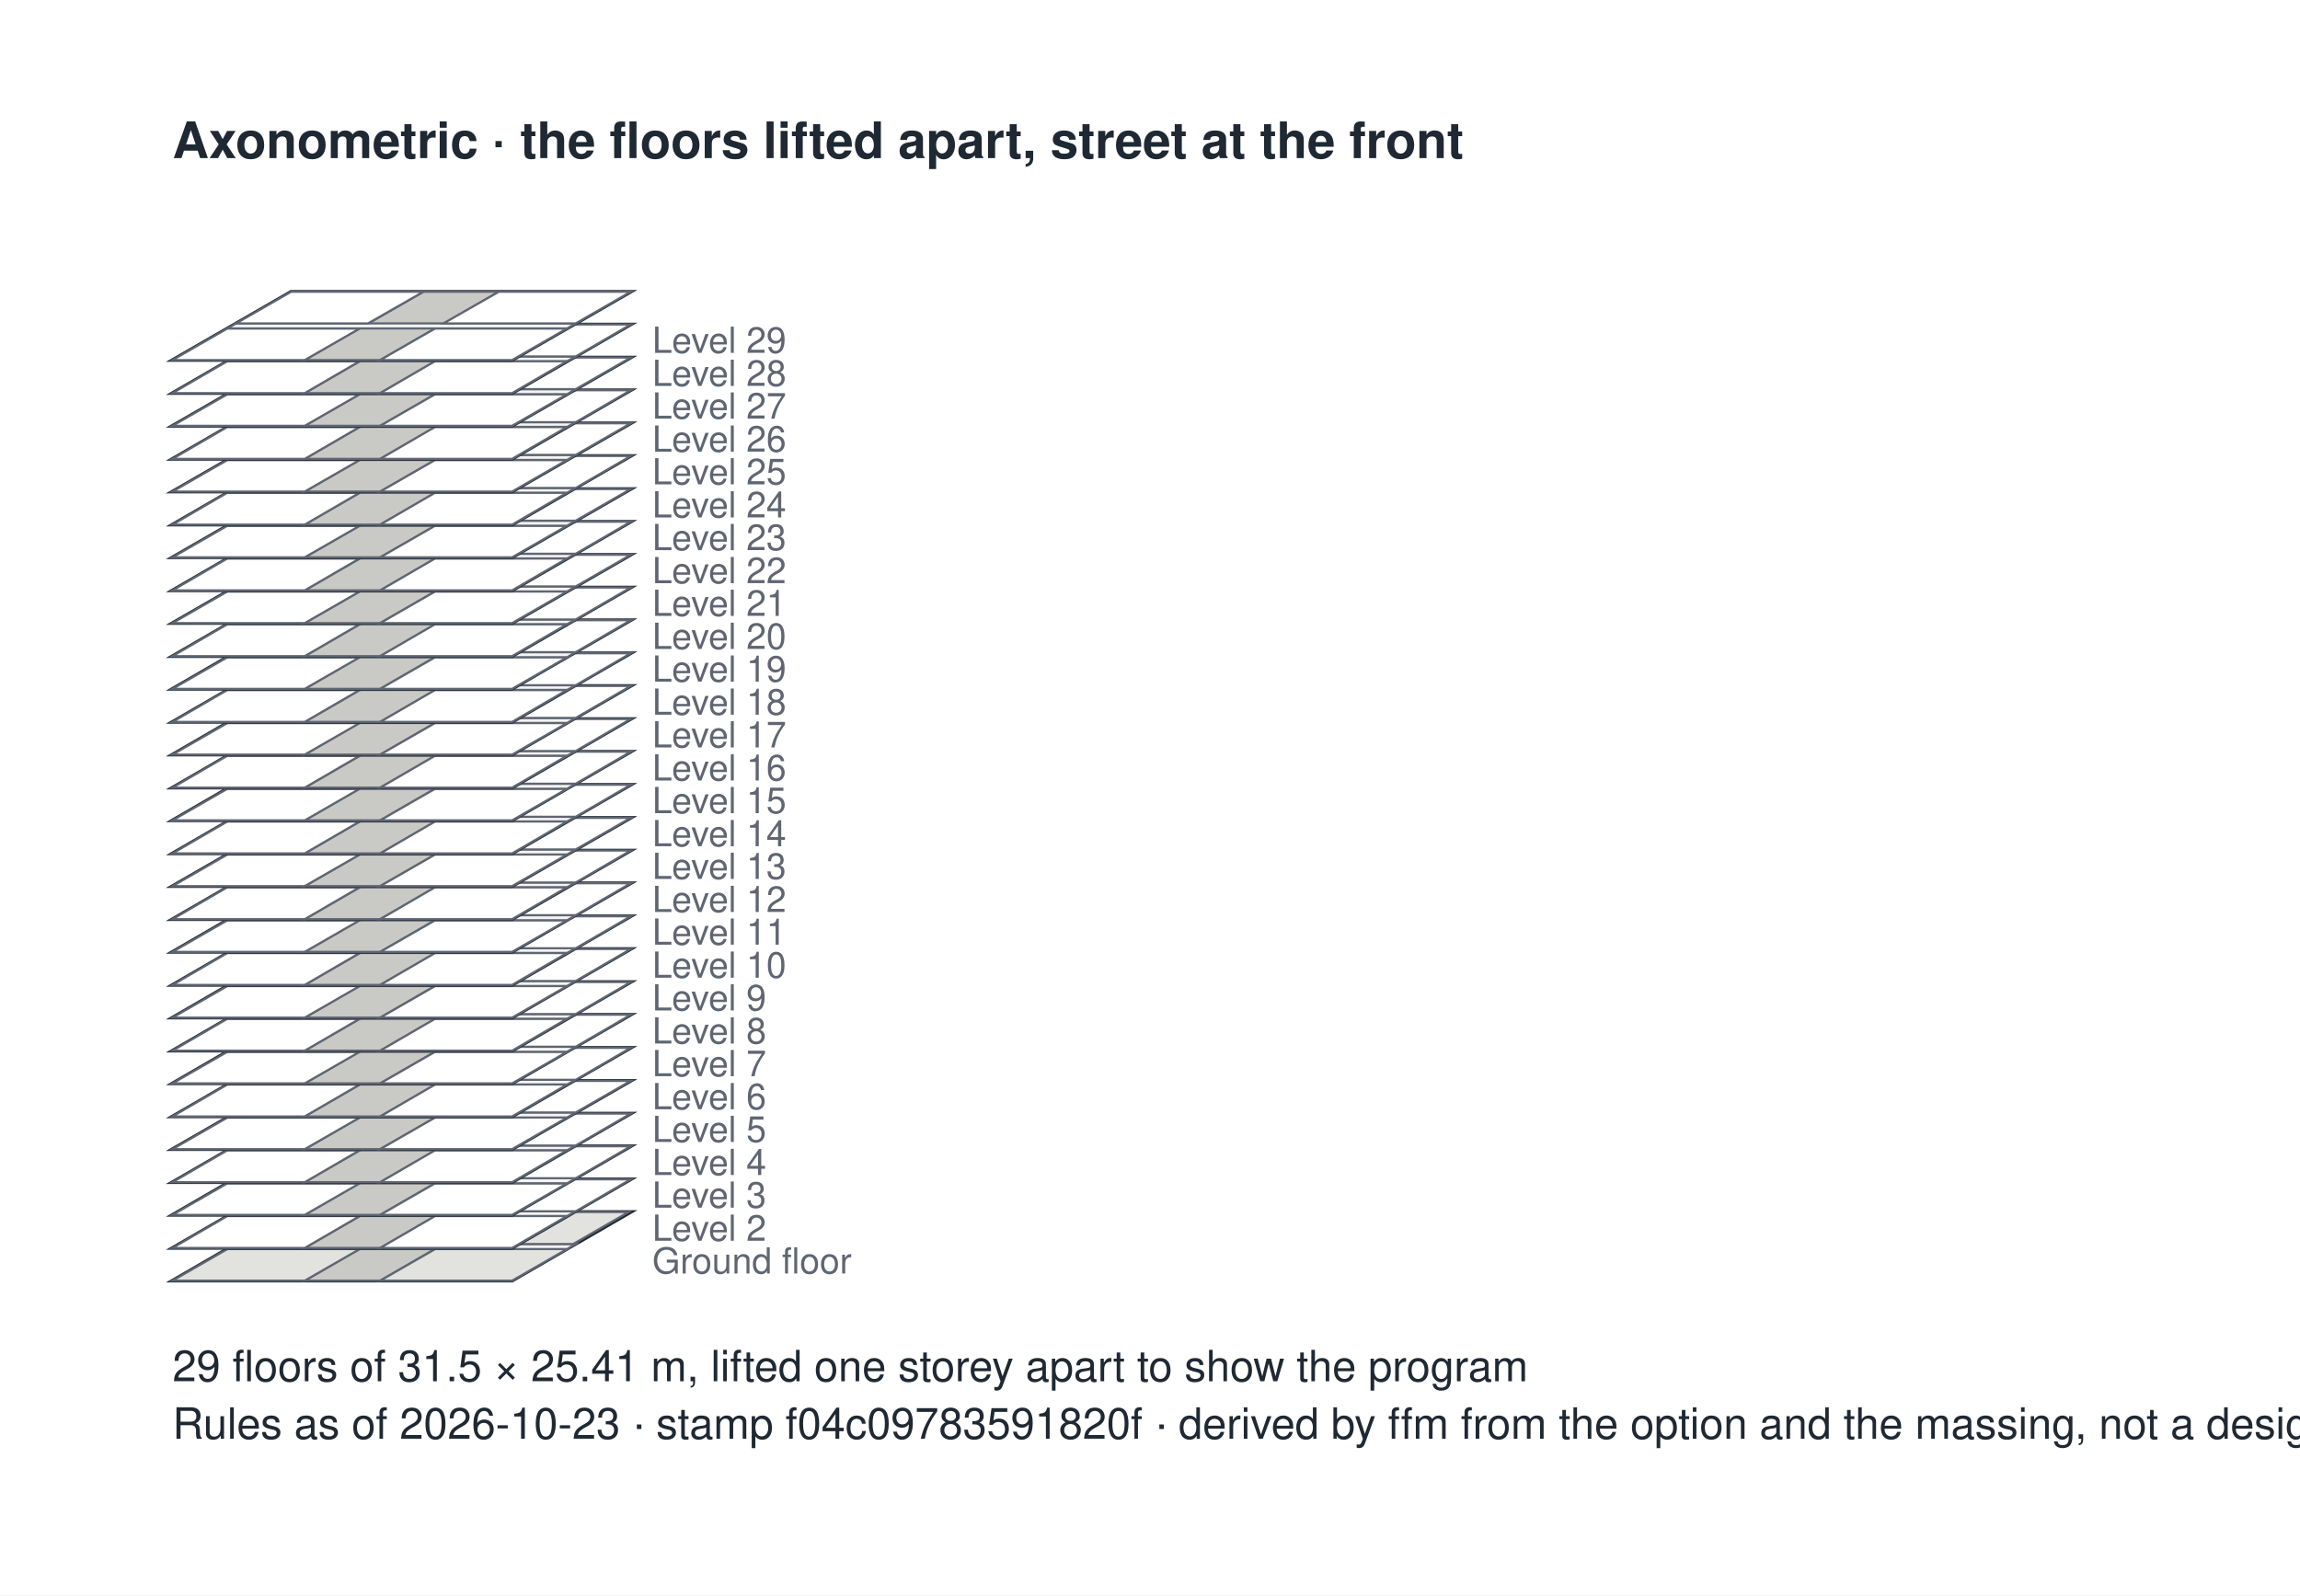
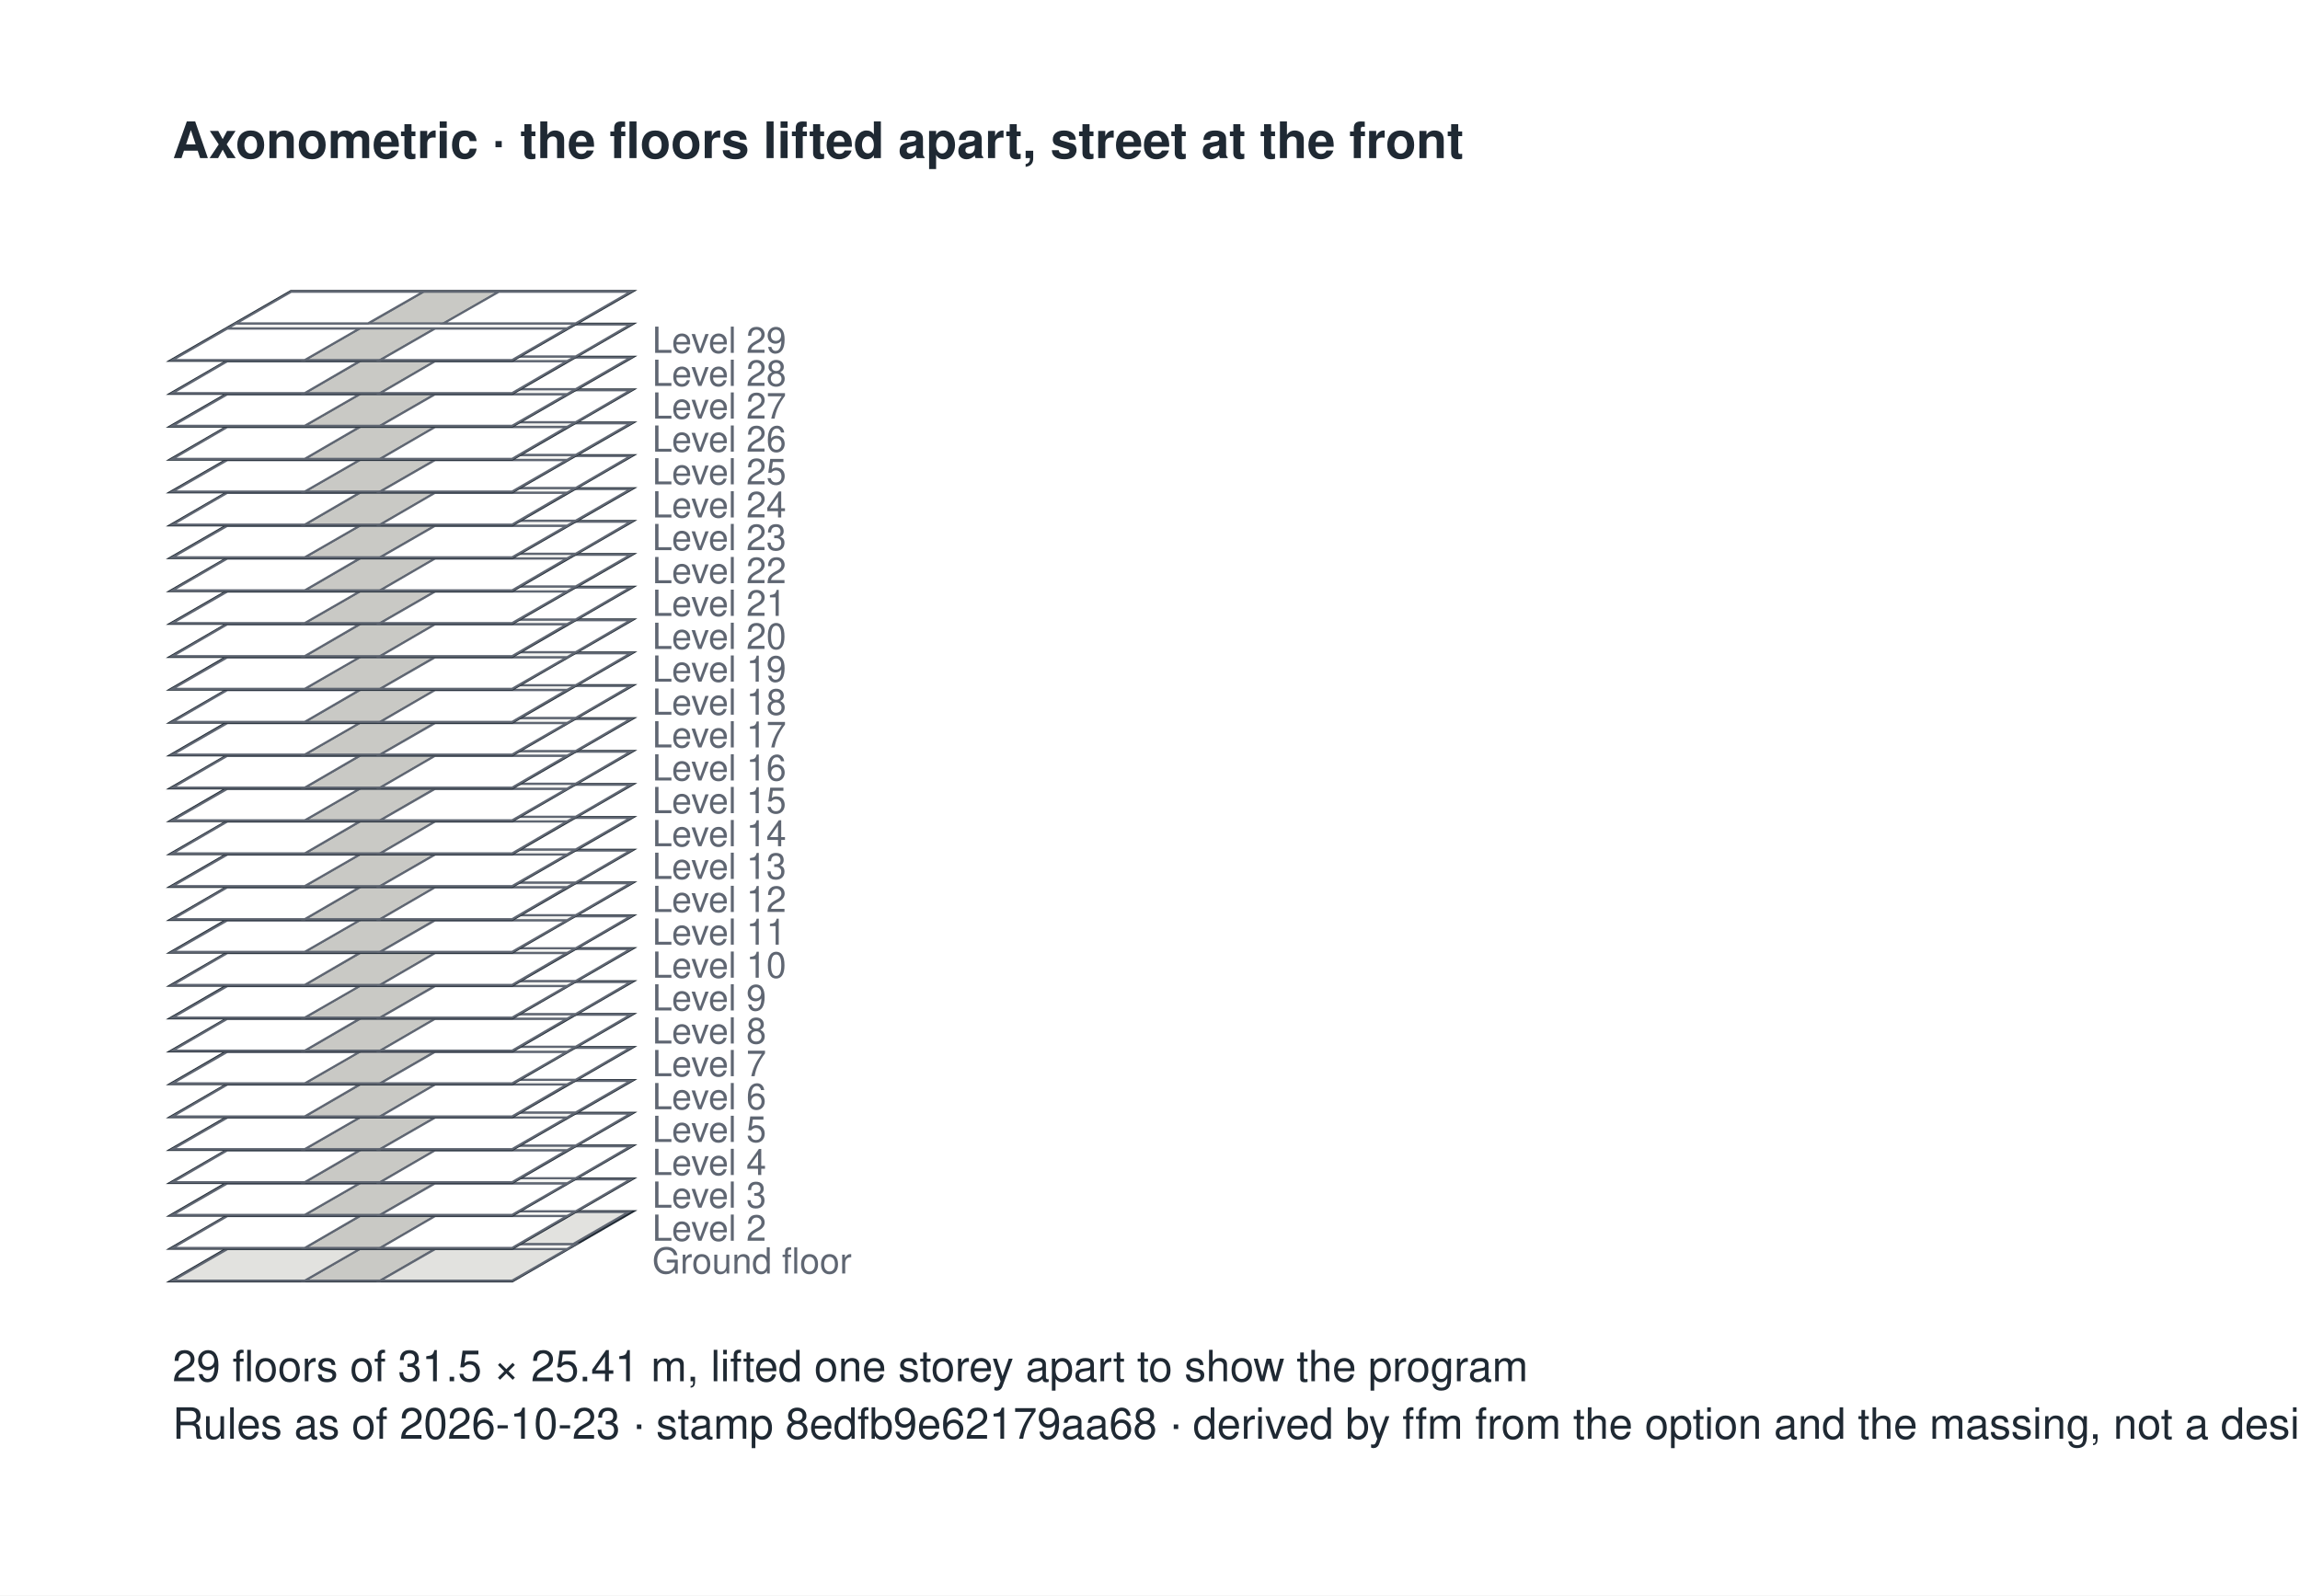
<svg xmlns="http://www.w3.org/2000/svg" width="640" height="444" viewBox="0 0 640 444" font-family="IBM Plex Sans, Helvetica, Arial, sans-serif" font-size="12" fill="#1f2933" role="img" aria-label="Axonometric of the stacked floors">
  <rect width="100%" height="100%" fill="#ffffff" />
  <text x="48" y="44" font-size="14" font-weight="600">Axonometric · the floors lifted apart, street at the front</text>
  <polygon points="81.0,337.3 175.5,337.3 142.5,356.4 48.0,356.4" fill="#f4f4f2" stroke="#1f2933" stroke-width="1" />
  <polygon points="117.8,337.3 138.8,337.3 105.8,356.4 84.8,356.4" fill="#c9c9c5" stroke="#5f6672" stroke-width="0.6" />
  <polygon points="63.3,347.6 100.1,347.6 84.8,356.4 48.0,356.4" fill="#e2e2df" stroke="#5f6672" stroke-width="0.6" />
  <polygon points="121.1,347.6 157.8,347.6 142.5,356.4 105.8,356.4" fill="#e2e2df" stroke="#5f6672" stroke-width="0.6" />
  <polygon points="65.7,346.2 160.2,346.2 157.8,347.6 63.3,347.6" fill="#f4f4f2" stroke="#5f6672" stroke-width="0.6" />
  <polygon points="81.0,337.3 117.8,337.3 102.4,346.2 65.7,346.2" fill="#e2e2df" stroke="#5f6672" stroke-width="0.6" />
  <polygon points="138.8,337.3 174.9,337.3 159.5,346.2 123.4,346.2" fill="#e2e2df" stroke="#5f6672" stroke-width="0.6" />
  <text x="181.5" y="354.4" font-size="10" fill="#5f6672">Ground floor</text>
  <polygon points="81.0,328.2 175.5,328.2 142.5,347.3 48.0,347.3" fill="#f4f4f2" stroke="#1f2933" stroke-width="1" />
  <polygon points="117.8,328.2 138.8,328.2 105.8,347.3 84.8,347.3" fill="#c9c9c5" stroke="#5f6672" stroke-width="0.6" />
  <polygon points="63.3,338.4 100.1,338.4 84.8,347.3 48.0,347.3" fill="#ffffff" stroke="#5f6672" stroke-width="0.6" />
  <polygon points="121.1,338.4 157.8,338.4 142.5,347.3 105.8,347.3" fill="#ffffff" stroke="#5f6672" stroke-width="0.6" />
  <polygon points="65.7,337.1 160.2,337.1 157.8,338.4 63.3,338.4" fill="#f4f4f2" stroke="#5f6672" stroke-width="0.6" />
  <polygon points="81.0,328.2 117.8,328.2 102.4,337.1 65.7,337.1" fill="#ffffff" stroke="#5f6672" stroke-width="0.6" />
  <polygon points="138.8,328.2 175.5,328.2 160.2,337.1 123.4,337.1" fill="#ffffff" stroke="#5f6672" stroke-width="0.6" />
  <text x="181.5" y="345.3" font-size="10" fill="#5f6672">Level 2</text>
  <polygon points="81.0,319.0 175.5,319.0 142.5,338.1 48.0,338.1" fill="#f4f4f2" stroke="#1f2933" stroke-width="1" />
  <polygon points="117.8,319.0 138.8,319.0 105.8,338.1 84.8,338.1" fill="#c9c9c5" stroke="#5f6672" stroke-width="0.6" />
  <polygon points="63.3,329.3 100.1,329.3 84.8,338.1 48.0,338.1" fill="#ffffff" stroke="#5f6672" stroke-width="0.6" />
  <polygon points="121.1,329.3 157.8,329.3 142.5,338.1 105.8,338.1" fill="#ffffff" stroke="#5f6672" stroke-width="0.6" />
  <polygon points="65.7,327.9 160.2,327.9 157.8,329.3 63.3,329.3" fill="#f4f4f2" stroke="#5f6672" stroke-width="0.6" />
  <polygon points="81.0,319.0 117.8,319.0 102.4,327.9 65.7,327.9" fill="#ffffff" stroke="#5f6672" stroke-width="0.6" />
  <polygon points="138.8,319.0 175.5,319.0 160.2,327.9 123.4,327.9" fill="#ffffff" stroke="#5f6672" stroke-width="0.6" />
  <text x="181.5" y="336.1" font-size="10" fill="#5f6672">Level 3</text>
  <polygon points="81.0,309.9 175.5,309.9 142.5,329.0 48.0,329.0" fill="#f4f4f2" stroke="#1f2933" stroke-width="1" />
  <polygon points="117.8,309.9 138.8,309.9 105.8,329.0 84.8,329.0" fill="#c9c9c5" stroke="#5f6672" stroke-width="0.6" />
  <polygon points="63.3,320.1 100.1,320.1 84.8,329.0 48.0,329.0" fill="#ffffff" stroke="#5f6672" stroke-width="0.6" />
  <polygon points="121.1,320.1 157.8,320.1 142.5,329.0 105.8,329.0" fill="#ffffff" stroke="#5f6672" stroke-width="0.6" />
  <polygon points="65.7,318.8 160.2,318.8 157.8,320.1 63.3,320.1" fill="#f4f4f2" stroke="#5f6672" stroke-width="0.6" />
  <polygon points="81.0,309.9 117.8,309.9 102.4,318.8 65.7,318.8" fill="#ffffff" stroke="#5f6672" stroke-width="0.6" />
  <polygon points="138.8,309.9 175.5,309.9 160.2,318.8 123.4,318.8" fill="#ffffff" stroke="#5f6672" stroke-width="0.6" />
  <text x="181.5" y="327.0" font-size="10" fill="#5f6672">Level 4</text>
  <polygon points="81.0,300.8 175.5,300.8 142.5,319.8 48.0,319.8" fill="#f4f4f2" stroke="#1f2933" stroke-width="1" />
  <polygon points="117.8,300.8 138.8,300.8 105.8,319.8 84.8,319.8" fill="#c9c9c5" stroke="#5f6672" stroke-width="0.6" />
  <polygon points="63.3,311.0 100.1,311.0 84.8,319.8 48.0,319.8" fill="#ffffff" stroke="#5f6672" stroke-width="0.6" />
  <polygon points="121.1,311.0 157.8,311.0 142.5,319.8 105.8,319.8" fill="#ffffff" stroke="#5f6672" stroke-width="0.6" />
  <polygon points="65.7,309.6 160.2,309.6 157.8,311.0 63.3,311.0" fill="#f4f4f2" stroke="#5f6672" stroke-width="0.6" />
  <polygon points="81.0,300.8 117.8,300.8 102.4,309.6 65.7,309.6" fill="#ffffff" stroke="#5f6672" stroke-width="0.6" />
  <polygon points="138.8,300.8 175.5,300.8 160.2,309.6 123.4,309.6" fill="#ffffff" stroke="#5f6672" stroke-width="0.6" />
  <text x="181.5" y="317.8" font-size="10" fill="#5f6672">Level 5</text>
  <polygon points="81.0,291.6 175.5,291.6 142.5,310.7 48.0,310.7" fill="#f4f4f2" stroke="#1f2933" stroke-width="1" />
  <polygon points="117.8,291.6 138.8,291.6 105.8,310.7 84.8,310.7" fill="#c9c9c5" stroke="#5f6672" stroke-width="0.6" />
  <polygon points="63.3,301.8 100.1,301.8 84.8,310.7 48.0,310.7" fill="#ffffff" stroke="#5f6672" stroke-width="0.6" />
  <polygon points="121.1,301.8 157.8,301.8 142.5,310.7 105.8,310.7" fill="#ffffff" stroke="#5f6672" stroke-width="0.6" />
  <polygon points="65.7,300.5 160.2,300.5 157.8,301.8 63.3,301.8" fill="#f4f4f2" stroke="#5f6672" stroke-width="0.6" />
  <polygon points="81.0,291.6 117.8,291.6 102.4,300.5 65.7,300.5" fill="#ffffff" stroke="#5f6672" stroke-width="0.6" />
  <polygon points="138.8,291.6 175.5,291.6 160.2,300.5 123.4,300.5" fill="#ffffff" stroke="#5f6672" stroke-width="0.6" />
  <text x="181.5" y="308.7" font-size="10" fill="#5f6672">Level 6</text>
  <polygon points="81.0,282.4 175.5,282.4 142.5,301.5 48.0,301.5" fill="#f4f4f2" stroke="#1f2933" stroke-width="1" />
  <polygon points="117.8,282.4 138.8,282.4 105.8,301.5 84.8,301.5" fill="#c9c9c5" stroke="#5f6672" stroke-width="0.6" />
  <polygon points="63.3,292.7 100.1,292.7 84.8,301.5 48.0,301.5" fill="#ffffff" stroke="#5f6672" stroke-width="0.6" />
  <polygon points="121.1,292.7 157.8,292.7 142.5,301.5 105.8,301.5" fill="#ffffff" stroke="#5f6672" stroke-width="0.6" />
  <polygon points="65.7,291.3 160.2,291.3 157.8,292.7 63.3,292.7" fill="#f4f4f2" stroke="#5f6672" stroke-width="0.6" />
  <polygon points="81.0,282.4 117.8,282.4 102.4,291.3 65.7,291.3" fill="#ffffff" stroke="#5f6672" stroke-width="0.6" />
  <polygon points="138.8,282.4 175.5,282.4 160.2,291.3 123.4,291.3" fill="#ffffff" stroke="#5f6672" stroke-width="0.6" />
  <text x="181.5" y="299.5" font-size="10" fill="#5f6672">Level 7</text>
  <polygon points="81.0,273.3 175.5,273.3 142.5,292.4 48.0,292.4" fill="#f4f4f2" stroke="#1f2933" stroke-width="1" />
  <polygon points="117.8,273.3 138.8,273.3 105.8,292.4 84.8,292.4" fill="#c9c9c5" stroke="#5f6672" stroke-width="0.6" />
  <polygon points="63.3,283.5 100.1,283.5 84.8,292.4 48.0,292.4" fill="#ffffff" stroke="#5f6672" stroke-width="0.6" />
  <polygon points="121.1,283.5 157.8,283.5 142.5,292.4 105.8,292.4" fill="#ffffff" stroke="#5f6672" stroke-width="0.6" />
  <polygon points="65.7,282.2 160.2,282.2 157.8,283.5 63.3,283.5" fill="#f4f4f2" stroke="#5f6672" stroke-width="0.6" />
  <polygon points="81.0,273.3 117.8,273.3 102.4,282.2 65.7,282.2" fill="#ffffff" stroke="#5f6672" stroke-width="0.6" />
  <polygon points="138.8,273.3 175.5,273.3 160.2,282.2 123.4,282.2" fill="#ffffff" stroke="#5f6672" stroke-width="0.6" />
  <text x="181.5" y="290.4" font-size="10" fill="#5f6672">Level 8</text>
  <polygon points="81.0,264.1 175.5,264.1 142.5,283.2 48.0,283.2" fill="#f4f4f2" stroke="#1f2933" stroke-width="1" />
  <polygon points="117.8,264.1 138.8,264.1 105.8,283.2 84.8,283.2" fill="#c9c9c5" stroke="#5f6672" stroke-width="0.6" />
  <polygon points="63.3,274.4 100.1,274.4 84.8,283.2 48.0,283.2" fill="#ffffff" stroke="#5f6672" stroke-width="0.6" />
  <polygon points="121.1,274.4 157.8,274.4 142.5,283.2 105.8,283.2" fill="#ffffff" stroke="#5f6672" stroke-width="0.6" />
  <polygon points="65.7,273.0 160.2,273.0 157.8,274.4 63.3,274.4" fill="#f4f4f2" stroke="#5f6672" stroke-width="0.6" />
  <polygon points="81.0,264.1 117.8,264.1 102.4,273.0 65.7,273.0" fill="#ffffff" stroke="#5f6672" stroke-width="0.6" />
  <polygon points="138.8,264.1 175.5,264.1 160.2,273.0 123.4,273.0" fill="#ffffff" stroke="#5f6672" stroke-width="0.6" />
  <text x="181.5" y="281.2" font-size="10" fill="#5f6672">Level 9</text>
  <polygon points="81.0,255.0 175.5,255.0 142.5,274.1 48.0,274.1" fill="#f4f4f2" stroke="#1f2933" stroke-width="1" />
  <polygon points="117.8,255.0 138.8,255.0 105.8,274.1 84.8,274.1" fill="#c9c9c5" stroke="#5f6672" stroke-width="0.6" />
  <polygon points="63.3,265.2 100.1,265.2 84.8,274.1 48.0,274.1" fill="#ffffff" stroke="#5f6672" stroke-width="0.6" />
  <polygon points="121.1,265.2 157.8,265.2 142.5,274.1 105.8,274.1" fill="#ffffff" stroke="#5f6672" stroke-width="0.6" />
  <polygon points="65.7,263.9 160.2,263.9 157.8,265.2 63.3,265.2" fill="#f4f4f2" stroke="#5f6672" stroke-width="0.6" />
  <polygon points="81.0,255.0 117.8,255.0 102.4,263.9 65.7,263.9" fill="#ffffff" stroke="#5f6672" stroke-width="0.6" />
  <polygon points="138.8,255.0 175.5,255.0 160.2,263.9 123.4,263.9" fill="#ffffff" stroke="#5f6672" stroke-width="0.6" />
  <text x="181.5" y="272.1" font-size="10" fill="#5f6672">Level 10</text>
  <polygon points="81.0,245.8 175.5,245.8 142.5,264.9 48.0,264.9" fill="#f4f4f2" stroke="#1f2933" stroke-width="1" />
  <polygon points="117.8,245.8 138.8,245.8 105.8,264.9 84.8,264.9" fill="#c9c9c5" stroke="#5f6672" stroke-width="0.6" />
  <polygon points="63.3,256.1 100.1,256.1 84.8,264.9 48.0,264.9" fill="#ffffff" stroke="#5f6672" stroke-width="0.6" />
  <polygon points="121.1,256.1 157.8,256.1 142.5,264.9 105.8,264.9" fill="#ffffff" stroke="#5f6672" stroke-width="0.6" />
  <polygon points="65.7,254.7 160.2,254.7 157.8,256.1 63.3,256.1" fill="#f4f4f2" stroke="#5f6672" stroke-width="0.6" />
  <polygon points="81.0,245.8 117.8,245.8 102.4,254.7 65.7,254.7" fill="#ffffff" stroke="#5f6672" stroke-width="0.6" />
  <polygon points="138.8,245.8 175.5,245.8 160.2,254.7 123.4,254.7" fill="#ffffff" stroke="#5f6672" stroke-width="0.6" />
  <text x="181.5" y="262.9" font-size="10" fill="#5f6672">Level 11</text>
  <polygon points="81.0,236.7 175.5,236.7 142.5,255.8 48.0,255.8" fill="#f4f4f2" stroke="#1f2933" stroke-width="1" />
  <polygon points="117.8,236.7 138.8,236.7 105.8,255.8 84.8,255.8" fill="#c9c9c5" stroke="#5f6672" stroke-width="0.6" />
  <polygon points="63.3,246.9 100.1,246.9 84.8,255.8 48.0,255.8" fill="#ffffff" stroke="#5f6672" stroke-width="0.6" />
  <polygon points="121.1,246.9 157.8,246.9 142.5,255.8 105.8,255.8" fill="#ffffff" stroke="#5f6672" stroke-width="0.6" />
  <polygon points="65.7,245.6 160.2,245.6 157.8,246.9 63.3,246.9" fill="#f4f4f2" stroke="#5f6672" stroke-width="0.6" />
  <polygon points="81.0,236.7 117.8,236.7 102.4,245.6 65.7,245.6" fill="#ffffff" stroke="#5f6672" stroke-width="0.6" />
  <polygon points="138.8,236.7 175.5,236.7 160.2,245.6 123.4,245.6" fill="#ffffff" stroke="#5f6672" stroke-width="0.6" />
  <text x="181.5" y="253.8" font-size="10" fill="#5f6672">Level 12</text>
  <polygon points="81.0,227.6 175.5,227.6 142.5,246.6 48.0,246.6" fill="#f4f4f2" stroke="#1f2933" stroke-width="1" />
  <polygon points="117.8,227.6 138.8,227.6 105.8,246.6 84.8,246.6" fill="#c9c9c5" stroke="#5f6672" stroke-width="0.6" />
  <polygon points="63.3,237.8 100.1,237.8 84.8,246.6 48.0,246.6" fill="#ffffff" stroke="#5f6672" stroke-width="0.6" />
  <polygon points="121.1,237.8 157.8,237.8 142.5,246.6 105.8,246.6" fill="#ffffff" stroke="#5f6672" stroke-width="0.6" />
  <polygon points="65.7,236.4 160.2,236.4 157.8,237.8 63.3,237.8" fill="#f4f4f2" stroke="#5f6672" stroke-width="0.6" />
  <polygon points="81.0,227.6 117.8,227.6 102.4,236.4 65.7,236.4" fill="#ffffff" stroke="#5f6672" stroke-width="0.6" />
  <polygon points="138.8,227.6 175.5,227.6 160.2,236.4 123.4,236.4" fill="#ffffff" stroke="#5f6672" stroke-width="0.6" />
  <text x="181.5" y="244.6" font-size="10" fill="#5f6672">Level 13</text>
  <polygon points="81.0,218.4 175.5,218.4 142.5,237.5 48.0,237.5" fill="#f4f4f2" stroke="#1f2933" stroke-width="1" />
  <polygon points="117.8,218.4 138.8,218.4 105.8,237.5 84.8,237.5" fill="#c9c9c5" stroke="#5f6672" stroke-width="0.6" />
  <polygon points="63.3,228.6 100.1,228.6 84.8,237.5 48.0,237.5" fill="#ffffff" stroke="#5f6672" stroke-width="0.6" />
  <polygon points="121.1,228.6 157.8,228.6 142.5,237.5 105.8,237.5" fill="#ffffff" stroke="#5f6672" stroke-width="0.6" />
  <polygon points="65.7,227.3 160.2,227.3 157.8,228.6 63.3,228.6" fill="#f4f4f2" stroke="#5f6672" stroke-width="0.6" />
  <polygon points="81.0,218.4 117.8,218.4 102.4,227.3 65.7,227.3" fill="#ffffff" stroke="#5f6672" stroke-width="0.6" />
  <polygon points="138.8,218.4 175.5,218.4 160.2,227.3 123.4,227.3" fill="#ffffff" stroke="#5f6672" stroke-width="0.6" />
  <text x="181.5" y="235.5" font-size="10" fill="#5f6672">Level 14</text>
  <polygon points="81.0,209.2 175.5,209.2 142.5,228.3 48.0,228.3" fill="#f4f4f2" stroke="#1f2933" stroke-width="1" />
  <polygon points="117.8,209.2 138.8,209.2 105.8,228.3 84.8,228.3" fill="#c9c9c5" stroke="#5f6672" stroke-width="0.6" />
  <polygon points="63.3,219.5 100.1,219.5 84.8,228.3 48.0,228.3" fill="#ffffff" stroke="#5f6672" stroke-width="0.6" />
  <polygon points="121.1,219.5 157.8,219.5 142.5,228.3 105.8,228.3" fill="#ffffff" stroke="#5f6672" stroke-width="0.6" />
  <polygon points="65.7,218.1 160.2,218.1 157.8,219.5 63.3,219.5" fill="#f4f4f2" stroke="#5f6672" stroke-width="0.6" />
  <polygon points="81.0,209.2 117.8,209.2 102.4,218.1 65.7,218.1" fill="#ffffff" stroke="#5f6672" stroke-width="0.6" />
  <polygon points="138.8,209.2 175.5,209.2 160.2,218.1 123.4,218.1" fill="#ffffff" stroke="#5f6672" stroke-width="0.6" />
  <text x="181.5" y="226.3" font-size="10" fill="#5f6672">Level 15</text>
  <polygon points="81.0,200.1 175.5,200.1 142.5,219.2 48.0,219.2" fill="#f4f4f2" stroke="#1f2933" stroke-width="1" />
  <polygon points="117.8,200.1 138.8,200.1 105.8,219.2 84.8,219.2" fill="#c9c9c5" stroke="#5f6672" stroke-width="0.6" />
  <polygon points="63.3,210.3 100.1,210.3 84.8,219.2 48.0,219.2" fill="#ffffff" stroke="#5f6672" stroke-width="0.6" />
  <polygon points="121.1,210.3 157.8,210.3 142.5,219.2 105.8,219.2" fill="#ffffff" stroke="#5f6672" stroke-width="0.6" />
  <polygon points="65.7,209.0 160.2,209.0 157.8,210.3 63.3,210.3" fill="#f4f4f2" stroke="#5f6672" stroke-width="0.6" />
  <polygon points="81.0,200.1 117.8,200.1 102.4,209.0 65.7,209.0" fill="#ffffff" stroke="#5f6672" stroke-width="0.6" />
  <polygon points="138.8,200.1 175.5,200.1 160.2,209.0 123.4,209.0" fill="#ffffff" stroke="#5f6672" stroke-width="0.6" />
  <text x="181.5" y="217.2" font-size="10" fill="#5f6672">Level 16</text>
  <polygon points="81.0,190.9 175.5,190.9 142.5,210.0 48.0,210.0" fill="#f4f4f2" stroke="#1f2933" stroke-width="1" />
  <polygon points="117.8,190.9 138.8,190.9 105.8,210.0 84.8,210.0" fill="#c9c9c5" stroke="#5f6672" stroke-width="0.6" />
  <polygon points="63.3,201.2 100.1,201.2 84.8,210.0 48.0,210.0" fill="#ffffff" stroke="#5f6672" stroke-width="0.6" />
  <polygon points="121.1,201.2 157.8,201.2 142.5,210.0 105.8,210.0" fill="#ffffff" stroke="#5f6672" stroke-width="0.6" />
  <polygon points="65.7,199.8 160.2,199.8 157.8,201.2 63.3,201.2" fill="#f4f4f2" stroke="#5f6672" stroke-width="0.6" />
  <polygon points="81.0,190.9 117.8,190.9 102.4,199.8 65.7,199.8" fill="#ffffff" stroke="#5f6672" stroke-width="0.6" />
  <polygon points="138.8,190.9 175.5,190.9 160.2,199.8 123.4,199.8" fill="#ffffff" stroke="#5f6672" stroke-width="0.6" />
  <text x="181.5" y="208.0" font-size="10" fill="#5f6672">Level 17</text>
  <polygon points="81.0,181.8 175.5,181.8 142.5,200.9 48.0,200.9" fill="#f4f4f2" stroke="#1f2933" stroke-width="1" />
  <polygon points="117.8,181.8 138.8,181.8 105.8,200.9 84.8,200.9" fill="#c9c9c5" stroke="#5f6672" stroke-width="0.6" />
  <polygon points="63.3,192.0 100.1,192.0 84.8,200.9 48.0,200.9" fill="#ffffff" stroke="#5f6672" stroke-width="0.6" />
  <polygon points="121.1,192.0 157.8,192.0 142.5,200.9 105.8,200.9" fill="#ffffff" stroke="#5f6672" stroke-width="0.6" />
  <polygon points="65.7,190.7 160.2,190.7 157.8,192.0 63.3,192.0" fill="#f4f4f2" stroke="#5f6672" stroke-width="0.6" />
  <polygon points="81.0,181.8 117.8,181.8 102.4,190.7 65.7,190.7" fill="#ffffff" stroke="#5f6672" stroke-width="0.6" />
  <polygon points="138.8,181.8 175.5,181.8 160.2,190.7 123.4,190.7" fill="#ffffff" stroke="#5f6672" stroke-width="0.6" />
  <text x="181.5" y="198.9" font-size="10" fill="#5f6672">Level 18</text>
  <polygon points="81.0,172.6 175.5,172.6 142.5,191.7 48.0,191.7" fill="#f4f4f2" stroke="#1f2933" stroke-width="1" />
  <polygon points="117.8,172.6 138.8,172.6 105.8,191.7 84.8,191.7" fill="#c9c9c5" stroke="#5f6672" stroke-width="0.6" />
  <polygon points="63.3,182.9 100.1,182.9 84.8,191.7 48.0,191.7" fill="#ffffff" stroke="#5f6672" stroke-width="0.6" />
  <polygon points="121.1,182.9 157.8,182.9 142.5,191.7 105.8,191.7" fill="#ffffff" stroke="#5f6672" stroke-width="0.6" />
  <polygon points="65.7,181.5 160.2,181.5 157.8,182.9 63.3,182.9" fill="#f4f4f2" stroke="#5f6672" stroke-width="0.6" />
  <polygon points="81.0,172.6 117.8,172.6 102.4,181.5 65.7,181.5" fill="#ffffff" stroke="#5f6672" stroke-width="0.6" />
  <polygon points="138.8,172.6 175.5,172.6 160.2,181.5 123.4,181.5" fill="#ffffff" stroke="#5f6672" stroke-width="0.6" />
  <text x="181.5" y="189.7" font-size="10" fill="#5f6672">Level 19</text>
  <polygon points="81.0,163.5 175.5,163.5 142.5,182.6 48.0,182.6" fill="#f4f4f2" stroke="#1f2933" stroke-width="1" />
  <polygon points="117.8,163.5 138.8,163.5 105.8,182.6 84.8,182.6" fill="#c9c9c5" stroke="#5f6672" stroke-width="0.6" />
  <polygon points="63.3,173.7 100.1,173.7 84.8,182.6 48.0,182.6" fill="#ffffff" stroke="#5f6672" stroke-width="0.6" />
  <polygon points="121.1,173.7 157.8,173.7 142.5,182.6 105.8,182.6" fill="#ffffff" stroke="#5f6672" stroke-width="0.6" />
  <polygon points="65.7,172.4 160.2,172.4 157.8,173.7 63.3,173.7" fill="#f4f4f2" stroke="#5f6672" stroke-width="0.6" />
  <polygon points="81.0,163.5 117.8,163.5 102.4,172.4 65.7,172.4" fill="#ffffff" stroke="#5f6672" stroke-width="0.6" />
  <polygon points="138.8,163.5 175.5,163.5 160.2,172.4 123.4,172.4" fill="#ffffff" stroke="#5f6672" stroke-width="0.6" />
  <text x="181.5" y="180.6" font-size="10" fill="#5f6672">Level 20</text>
  <polygon points="81.0,154.4 175.5,154.4 142.5,173.4 48.0,173.4" fill="#f4f4f2" stroke="#1f2933" stroke-width="1" />
  <polygon points="117.8,154.4 138.8,154.4 105.8,173.4 84.8,173.4" fill="#c9c9c5" stroke="#5f6672" stroke-width="0.6" />
  <polygon points="63.3,164.6 100.1,164.6 84.8,173.4 48.0,173.4" fill="#ffffff" stroke="#5f6672" stroke-width="0.6" />
  <polygon points="121.1,164.6 157.8,164.6 142.5,173.4 105.8,173.4" fill="#ffffff" stroke="#5f6672" stroke-width="0.6" />
  <polygon points="65.7,163.2 160.2,163.2 157.8,164.6 63.3,164.6" fill="#f4f4f2" stroke="#5f6672" stroke-width="0.6" />
  <polygon points="81.0,154.4 117.8,154.4 102.4,163.2 65.7,163.2" fill="#ffffff" stroke="#5f6672" stroke-width="0.6" />
  <polygon points="138.8,154.4 175.5,154.4 160.2,163.2 123.4,163.2" fill="#ffffff" stroke="#5f6672" stroke-width="0.6" />
  <text x="181.5" y="171.4" font-size="10" fill="#5f6672">Level 21</text>
  <polygon points="81.0,145.2 175.5,145.2 142.5,164.3 48.0,164.3" fill="#f4f4f2" stroke="#1f2933" stroke-width="1" />
  <polygon points="117.8,145.2 138.8,145.2 105.8,164.3 84.8,164.3" fill="#c9c9c5" stroke="#5f6672" stroke-width="0.6" />
  <polygon points="63.3,155.4 100.1,155.4 84.8,164.3 48.0,164.3" fill="#ffffff" stroke="#5f6672" stroke-width="0.6" />
  <polygon points="121.1,155.4 157.8,155.4 142.5,164.3 105.8,164.3" fill="#ffffff" stroke="#5f6672" stroke-width="0.6" />
  <polygon points="65.7,154.1 160.2,154.1 157.8,155.4 63.3,155.4" fill="#f4f4f2" stroke="#5f6672" stroke-width="0.6" />
  <polygon points="81.0,145.2 117.8,145.2 102.4,154.1 65.7,154.1" fill="#ffffff" stroke="#5f6672" stroke-width="0.6" />
  <polygon points="138.8,145.2 175.5,145.2 160.2,154.1 123.4,154.1" fill="#ffffff" stroke="#5f6672" stroke-width="0.6" />
  <text x="181.5" y="162.3" font-size="10" fill="#5f6672">Level 22</text>
  <polygon points="81.0,136.1 175.5,136.1 142.5,155.1 48.0,155.1" fill="#f4f4f2" stroke="#1f2933" stroke-width="1" />
  <polygon points="117.8,136.1 138.8,136.1 105.8,155.1 84.8,155.1" fill="#c9c9c5" stroke="#5f6672" stroke-width="0.6" />
  <polygon points="63.3,146.3 100.1,146.3 84.8,155.1 48.0,155.1" fill="#ffffff" stroke="#5f6672" stroke-width="0.6" />
  <polygon points="121.1,146.3 157.8,146.3 142.5,155.1 105.8,155.1" fill="#ffffff" stroke="#5f6672" stroke-width="0.6" />
  <polygon points="65.7,144.9 160.2,144.9 157.8,146.3 63.3,146.3" fill="#f4f4f2" stroke="#5f6672" stroke-width="0.6" />
  <polygon points="81.0,136.1 117.8,136.1 102.4,144.9 65.7,144.9" fill="#ffffff" stroke="#5f6672" stroke-width="0.6" />
  <polygon points="138.8,136.1 175.5,136.1 160.2,144.9 123.4,144.9" fill="#ffffff" stroke="#5f6672" stroke-width="0.6" />
  <text x="181.5" y="153.1" font-size="10" fill="#5f6672">Level 23</text>
  <polygon points="81.0,126.9 175.5,126.9 142.5,146.0 48.0,146.0" fill="#f4f4f2" stroke="#1f2933" stroke-width="1" />
  <polygon points="117.8,126.9 138.8,126.9 105.8,146.0 84.8,146.0" fill="#c9c9c5" stroke="#5f6672" stroke-width="0.6" />
  <polygon points="63.3,137.1 100.1,137.1 84.8,146.0 48.0,146.0" fill="#ffffff" stroke="#5f6672" stroke-width="0.6" />
  <polygon points="121.1,137.1 157.8,137.1 142.5,146.0 105.8,146.0" fill="#ffffff" stroke="#5f6672" stroke-width="0.6" />
  <polygon points="65.7,135.8 160.2,135.8 157.8,137.1 63.3,137.1" fill="#f4f4f2" stroke="#5f6672" stroke-width="0.6" />
  <polygon points="81.0,126.9 117.8,126.9 102.4,135.8 65.7,135.8" fill="#ffffff" stroke="#5f6672" stroke-width="0.6" />
  <polygon points="138.8,126.9 175.5,126.9 160.2,135.8 123.4,135.8" fill="#ffffff" stroke="#5f6672" stroke-width="0.6" />
  <text x="181.5" y="144.0" font-size="10" fill="#5f6672">Level 24</text>
  <polygon points="81.0,117.8 175.5,117.8 142.5,136.8 48.0,136.8" fill="#f4f4f2" stroke="#1f2933" stroke-width="1" />
  <polygon points="117.8,117.8 138.8,117.8 105.8,136.8 84.8,136.8" fill="#c9c9c5" stroke="#5f6672" stroke-width="0.6" />
  <polygon points="63.3,128.0 100.1,128.0 84.8,136.8 48.0,136.8" fill="#ffffff" stroke="#5f6672" stroke-width="0.6" />
  <polygon points="121.1,128.0 157.8,128.0 142.5,136.8 105.8,136.8" fill="#ffffff" stroke="#5f6672" stroke-width="0.6" />
  <polygon points="65.7,126.6 160.2,126.6 157.8,128.0 63.3,128.0" fill="#f4f4f2" stroke="#5f6672" stroke-width="0.6" />
  <polygon points="81.0,117.8 117.8,117.8 102.4,126.6 65.7,126.6" fill="#ffffff" stroke="#5f6672" stroke-width="0.6" />
  <polygon points="138.8,117.8 175.5,117.8 160.2,126.6 123.4,126.6" fill="#ffffff" stroke="#5f6672" stroke-width="0.6" />
  <text x="181.5" y="134.8" font-size="10" fill="#5f6672">Level 25</text>
  <polygon points="81.0,108.6 175.5,108.6 142.5,127.7 48.0,127.7" fill="#f4f4f2" stroke="#1f2933" stroke-width="1" />
  <polygon points="117.8,108.6 138.8,108.6 105.8,127.7 84.8,127.7" fill="#c9c9c5" stroke="#5f6672" stroke-width="0.6" />
  <polygon points="63.3,118.8 100.1,118.8 84.8,127.7 48.0,127.7" fill="#ffffff" stroke="#5f6672" stroke-width="0.6" />
  <polygon points="121.1,118.8 157.8,118.8 142.5,127.7 105.8,127.7" fill="#ffffff" stroke="#5f6672" stroke-width="0.6" />
  <polygon points="65.7,117.5 160.2,117.5 157.8,118.8 63.3,118.8" fill="#f4f4f2" stroke="#5f6672" stroke-width="0.6" />
  <polygon points="81.0,108.6 117.8,108.6 102.4,117.5 65.7,117.5" fill="#ffffff" stroke="#5f6672" stroke-width="0.6" />
  <polygon points="138.8,108.6 175.5,108.6 160.2,117.5 123.4,117.5" fill="#ffffff" stroke="#5f6672" stroke-width="0.6" />
  <text x="181.5" y="125.7" font-size="10" fill="#5f6672">Level 26</text>
  <polygon points="81.0,99.5 175.5,99.5 142.5,118.5 48.0,118.5" fill="#f4f4f2" stroke="#1f2933" stroke-width="1" />
  <polygon points="117.8,99.5 138.8,99.5 105.8,118.5 84.8,118.5" fill="#c9c9c5" stroke="#5f6672" stroke-width="0.6" />
  <polygon points="63.3,109.7 100.1,109.7 84.8,118.5 48.0,118.5" fill="#ffffff" stroke="#5f6672" stroke-width="0.6" />
  <polygon points="121.1,109.7 157.8,109.7 142.5,118.5 105.8,118.5" fill="#ffffff" stroke="#5f6672" stroke-width="0.6" />
  <polygon points="65.7,108.3 160.2,108.3 157.8,109.7 63.3,109.7" fill="#f4f4f2" stroke="#5f6672" stroke-width="0.6" />
  <polygon points="81.0,99.5 117.8,99.5 102.4,108.3 65.7,108.3" fill="#ffffff" stroke="#5f6672" stroke-width="0.6" />
  <polygon points="138.8,99.5 175.5,99.5 160.2,108.3 123.4,108.3" fill="#ffffff" stroke="#5f6672" stroke-width="0.6" />
  <text x="181.5" y="116.5" font-size="10" fill="#5f6672">Level 27</text>
  <polygon points="81.0,90.3 175.5,90.3 142.5,109.4 48.0,109.4" fill="#f4f4f2" stroke="#1f2933" stroke-width="1" />
  <polygon points="117.8,90.3 138.8,90.3 105.8,109.4 84.8,109.4" fill="#c9c9c5" stroke="#5f6672" stroke-width="0.6" />
  <polygon points="63.3,100.5 100.1,100.5 84.8,109.4 48.0,109.4" fill="#ffffff" stroke="#5f6672" stroke-width="0.6" />
  <polygon points="121.1,100.5 157.8,100.5 142.5,109.4 105.8,109.4" fill="#ffffff" stroke="#5f6672" stroke-width="0.6" />
  <polygon points="65.7,99.2 160.2,99.2 157.8,100.5 63.3,100.5" fill="#f4f4f2" stroke="#5f6672" stroke-width="0.6" />
  <polygon points="81.0,90.3 117.8,90.3 102.4,99.2 65.7,99.2" fill="#ffffff" stroke="#5f6672" stroke-width="0.6" />
  <polygon points="138.8,90.3 175.5,90.3 160.2,99.2 123.4,99.2" fill="#ffffff" stroke="#5f6672" stroke-width="0.6" />
  <text x="181.5" y="107.4" font-size="10" fill="#5f6672">Level 28</text>
  <polygon points="81.0,81.2 175.5,81.2 142.5,100.2 48.0,100.2" fill="#f4f4f2" stroke="#1f2933" stroke-width="1" />
  <polygon points="117.8,81.2 138.8,81.2 105.8,100.2 84.8,100.2" fill="#c9c9c5" stroke="#5f6672" stroke-width="0.6" />
  <polygon points="63.3,91.4 100.1,91.4 84.8,100.2 48.0,100.2" fill="#ffffff" stroke="#5f6672" stroke-width="0.6" />
  <polygon points="121.1,91.4 157.8,91.4 142.5,100.2 105.8,100.2" fill="#ffffff" stroke="#5f6672" stroke-width="0.6" />
  <polygon points="65.7,90.0 160.2,90.0 157.8,91.4 63.3,91.4" fill="#f4f4f2" stroke="#5f6672" stroke-width="0.6" />
  <polygon points="81.0,81.2 117.8,81.2 102.4,90.0 65.7,90.0" fill="#ffffff" stroke="#5f6672" stroke-width="0.6" />
  <polygon points="138.8,81.2 175.5,81.2 160.2,90.0 123.4,90.0" fill="#ffffff" stroke="#5f6672" stroke-width="0.6" />
  <text x="181.5" y="98.2" font-size="10" fill="#5f6672">Level 29</text>
  <text x="48.0" y="384.4" fill="#1f2933">29 floors of 31.5 × 25.41 m, lifted one storey apart to show the program</text>
-   <text x="48.0" y="400.4" fill="#1f2933">Rules as of 2026-10-23 · stamp f04c09783591820f · derived by ffm from the option and the massing, not a design</text>
+   <text x="48.0" y="400.4" fill="#1f2933">Rules as of 2026-10-23 · stamp 8edfb9e62179aa68 · derived by ffm from the option and the massing, not a design</text>
</svg>
